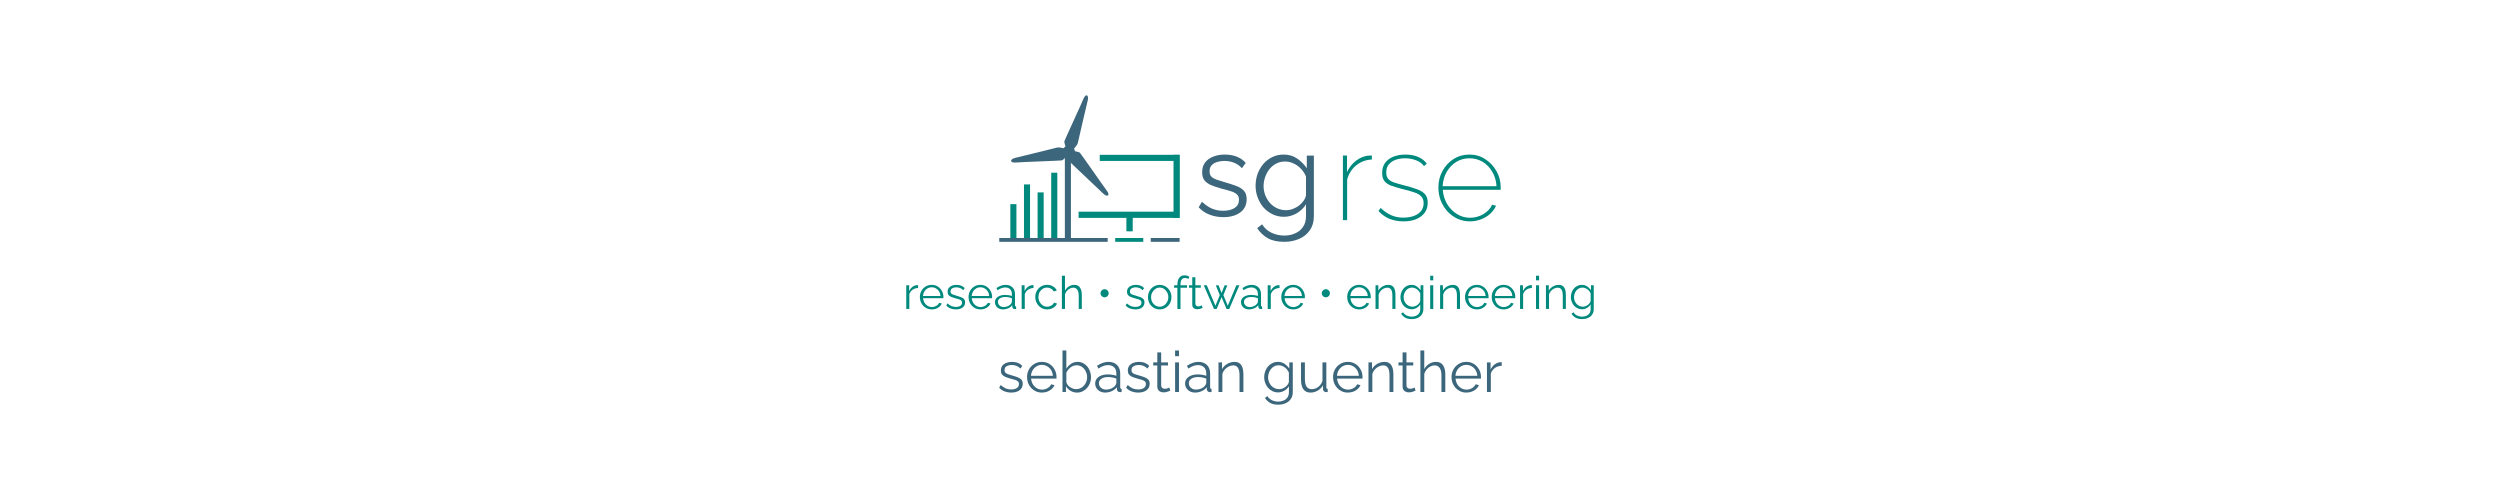
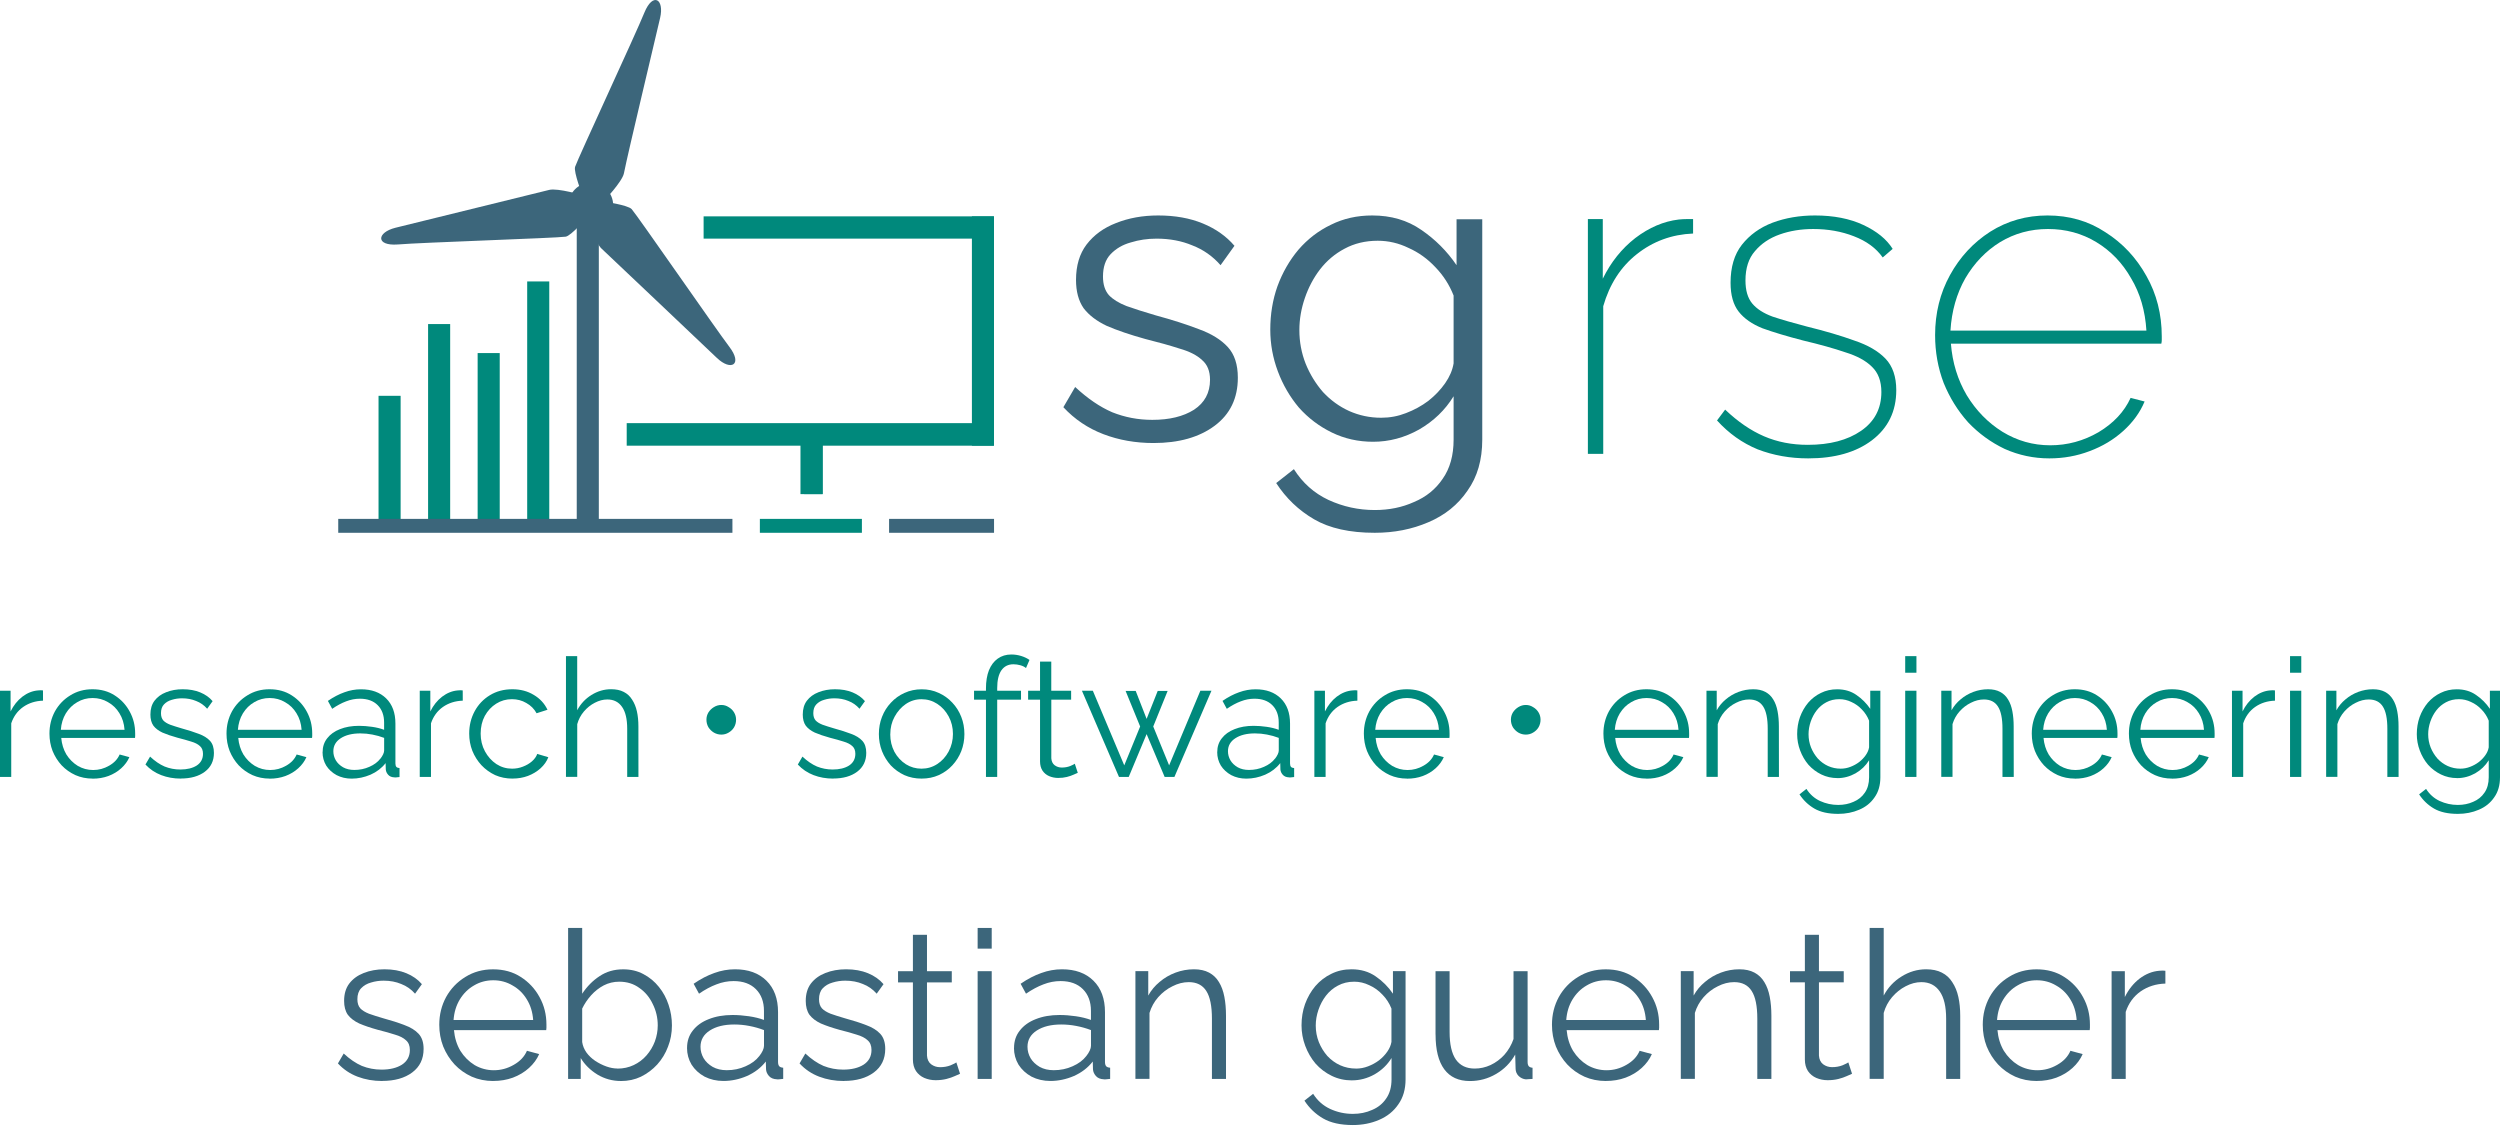
- <svg xmlns="http://www.w3.org/2000/svg" width="250mm" height="50mm" viewBox="0 0 250 50" version="1.1" id="svg9334">
+ <svg xmlns="http://www.w3.org/2000/svg" width="68.75mm" height="30.939mm" viewBox="0 0 68.75 30.939" version="1.1" id="svg9334">
  <defs id="defs9331" />
-   <g id="layer1">
+   <g id="layer1" transform="translate(-90.62498,-9.530617)">
    <g id="g29389" transform="translate(65,-1.958854)">
      <g aria-label="research • software • engineering sebastian guenther " id="text328-0" style="font-size:5.687px;line-height:140%;font-family:Raleway;-inkscape-font-specification:Raleway;text-align:center;letter-spacing:0px;word-spacing:0px;text-anchor:middle;fill:#00897c;stroke:#000000;stroke-width:0.265px">
        <path d="m 26.808,30.758 q -0.309,0.009 -0.546,0.173 -0.232,0.164 -0.328,0.45 v 1.474 H 25.625 V 30.485 h 0.291 v 0.569 q 0.123,-0.25 0.323,-0.405 0.205,-0.155 0.432,-0.173 0.045,-0.005 0.077,-0.005 0.036,0 0.059,0.005 z" style="font-size:4.55px;stroke:none" id="path546" />
        <path d="m 28.172,32.901 q -0.255,0 -0.473,-0.096 -0.218,-0.1 -0.378,-0.268 -0.159,-0.173 -0.25,-0.396 -0.086,-0.223 -0.086,-0.478 0,-0.332 0.15,-0.61 0.155,-0.278 0.423,-0.441 0.268,-0.168 0.61,-0.168 0.35,0 0.61,0.168 0.264,0.168 0.414,0.446 0.15,0.273 0.15,0.601 0,0.036 0,0.073 0,0.032 -0.004,0.05 h -2.029 q 0.023,0.255 0.141,0.455 0.123,0.196 0.314,0.314 0.196,0.114 0.423,0.114 0.232,0 0.437,-0.118 0.209,-0.118 0.291,-0.309 l 0.268,0.073 q -0.073,0.168 -0.223,0.305 -0.15,0.137 -0.355,0.214 -0.2,0.073 -0.432,0.073 z m -0.874,-1.342 h 1.752 q -0.018,-0.259 -0.141,-0.455 -0.118,-0.196 -0.314,-0.305 -0.191,-0.114 -0.423,-0.114 -0.232,0 -0.423,0.114 -0.191,0.109 -0.314,0.309 -0.118,0.196 -0.137,0.45 z" style="font-size:4.55px;stroke:none" id="path548" />
        <path d="m 30.598,32.901 q -0.291,0 -0.541,-0.096 -0.25,-0.096 -0.432,-0.291 l 0.127,-0.218 q 0.2,0.187 0.4,0.273 0.205,0.082 0.432,0.082 0.278,0 0.45,-0.109 0.173,-0.114 0.173,-0.323 0,-0.141 -0.086,-0.214 -0.082,-0.077 -0.241,-0.123 -0.155,-0.05 -0.373,-0.105 -0.246,-0.068 -0.414,-0.141 -0.164,-0.077 -0.25,-0.191 -0.082,-0.118 -0.082,-0.305 0,-0.232 0.114,-0.382 0.118,-0.155 0.319,-0.232 0.205,-0.082 0.455,-0.082 0.273,0 0.482,0.086 0.209,0.086 0.341,0.241 l -0.15,0.209 q -0.127,-0.146 -0.305,-0.214 -0.173,-0.073 -0.387,-0.073 -0.146,0 -0.278,0.041 -0.132,0.036 -0.218,0.127 -0.082,0.086 -0.082,0.241 0,0.127 0.064,0.2 0.064,0.068 0.191,0.118 0.127,0.045 0.314,0.1 0.268,0.073 0.469,0.15 0.2,0.073 0.309,0.191 0.109,0.118 0.109,0.332 0,0.332 -0.25,0.519 -0.25,0.187 -0.66,0.187 z" style="font-size:4.55px;stroke:none" id="path550" />
        <path d="m 33.041,32.901 q -0.255,0 -0.473,-0.096 -0.218,-0.1 -0.378,-0.268 -0.159,-0.173 -0.25,-0.396 -0.086,-0.223 -0.086,-0.478 0,-0.332 0.15,-0.61 0.155,-0.278 0.423,-0.441 0.268,-0.168 0.61,-0.168 0.35,0 0.61,0.168 0.264,0.168 0.414,0.446 0.15,0.273 0.15,0.601 0,0.036 0,0.073 0,0.032 -0.005,0.05 h -2.029 q 0.023,0.255 0.141,0.455 0.123,0.196 0.314,0.314 0.196,0.114 0.423,0.114 0.232,0 0.437,-0.118 0.209,-0.118 0.291,-0.309 l 0.268,0.073 q -0.073,0.168 -0.223,0.305 -0.15,0.137 -0.355,0.214 -0.2,0.073 -0.432,0.073 z m -0.874,-1.342 h 1.752 q -0.018,-0.259 -0.141,-0.455 -0.118,-0.196 -0.314,-0.305 -0.191,-0.114 -0.423,-0.114 -0.232,0 -0.423,0.114 -0.191,0.109 -0.314,0.309 -0.118,0.196 -0.137,0.45 z" style="font-size:4.55px;stroke:none" id="path552" />
        <path d="m 34.497,32.173 q 0,-0.223 0.127,-0.382 0.127,-0.164 0.35,-0.25 0.228,-0.091 0.523,-0.091 0.173,0 0.359,0.027 0.187,0.027 0.332,0.082 v -0.2 q 0,-0.3 -0.177,-0.478 -0.177,-0.177 -0.491,-0.177 -0.191,0 -0.378,0.073 -0.182,0.068 -0.382,0.205 l -0.118,-0.218 q 0.232,-0.159 0.455,-0.237 0.223,-0.082 0.455,-0.082 0.437,0 0.692,0.25 0.255,0.25 0.255,0.692 v 1.097 q 0,0.064 0.027,0.096 0.027,0.027 0.086,0.032 v 0.246 q -0.05,0.005 -0.086,0.009 -0.036,0.005 -0.055,0 -0.114,-0.004 -0.173,-0.073 -0.059,-0.068 -0.064,-0.146 l -0.005,-0.173 q -0.159,0.205 -0.414,0.318 -0.255,0.109 -0.519,0.109 -0.228,0 -0.414,-0.096 -0.182,-0.1 -0.287,-0.264 -0.1,-0.168 -0.1,-0.369 z m 1.588,0.182 q 0.05,-0.064 0.077,-0.123 0.027,-0.059 0.027,-0.105 v -0.346 q -0.155,-0.059 -0.323,-0.091 -0.164,-0.032 -0.332,-0.032 -0.332,0 -0.537,0.132 -0.205,0.132 -0.205,0.359 0,0.132 0.068,0.25 0.068,0.114 0.2,0.191 0.132,0.073 0.309,0.073 0.223,0 0.414,-0.086 0.196,-0.086 0.3,-0.223 z" style="font-size:4.55px;stroke:none" id="path554" />
        <path d="m 38.351,30.758 q -0.309,0.009 -0.546,0.173 -0.232,0.164 -0.328,0.45 v 1.474 H 37.168 V 30.485 h 0.291 v 0.569 q 0.123,-0.25 0.323,-0.405 0.205,-0.155 0.432,-0.173 0.045,-0.005 0.077,-0.005 0.036,0 0.059,0.005 z" style="font-size:4.55px;stroke:none" id="path556" />
        <path d="m 39.72,32.901 q -0.259,0 -0.478,-0.096 -0.214,-0.1 -0.378,-0.273 -0.159,-0.173 -0.25,-0.396 -0.086,-0.223 -0.086,-0.473 0,-0.337 0.15,-0.614 0.15,-0.278 0.419,-0.441 0.268,-0.164 0.619,-0.164 0.332,0 0.587,0.155 0.255,0.15 0.378,0.409 l -0.3,0.096 q -0.1,-0.182 -0.282,-0.282 -0.177,-0.105 -0.396,-0.105 -0.237,0 -0.432,0.123 -0.196,0.123 -0.314,0.337 -0.114,0.214 -0.114,0.487 0,0.268 0.118,0.487 0.118,0.218 0.314,0.35 0.196,0.127 0.432,0.127 0.155,0 0.296,-0.055 0.146,-0.055 0.25,-0.146 0.109,-0.096 0.146,-0.205 l 0.305,0.091 q -0.064,0.168 -0.214,0.305 -0.146,0.132 -0.346,0.209 -0.196,0.073 -0.423,0.073 z" style="font-size:4.55px;stroke:none" id="path558" />
        <path d="m 43.182,32.855 h -0.309 v -1.324 q 0,-0.4 -0.141,-0.601 -0.141,-0.205 -0.405,-0.205 -0.173,0 -0.346,0.091 -0.168,0.086 -0.3,0.241 -0.127,0.15 -0.182,0.346 v 1.451 H 41.189 v -3.321 h 0.309 v 1.488 q 0.141,-0.264 0.391,-0.419 0.255,-0.159 0.541,-0.159 0.205,0 0.346,0.073 0.146,0.073 0.232,0.214 0.091,0.137 0.132,0.323 0.041,0.182 0.041,0.414 z" style="font-size:4.55px;stroke:none" id="path560" />
        <path d="m 45.867,31.281 q 0,0.114 -0.055,0.209 -0.055,0.091 -0.15,0.146 -0.091,0.055 -0.2,0.055 -0.109,0 -0.205,-0.055 -0.091,-0.055 -0.15,-0.146 -0.055,-0.096 -0.055,-0.209 0,-0.109 0.055,-0.2 0.059,-0.091 0.15,-0.146 0.096,-0.059 0.205,-0.059 0.109,0 0.2,0.059 0.096,0.055 0.15,0.146 0.055,0.091 0.055,0.2 z" style="font-size:4.55px;stroke:none" id="path562" />
        <path d="m 48.538,32.901 q -0.291,0 -0.541,-0.096 -0.25,-0.096 -0.432,-0.291 l 0.127,-0.218 q 0.2,0.187 0.4,0.273 0.205,0.082 0.432,0.082 0.278,0 0.45,-0.109 0.173,-0.114 0.173,-0.323 0,-0.141 -0.086,-0.214 -0.082,-0.077 -0.241,-0.123 -0.155,-0.05 -0.373,-0.105 -0.246,-0.068 -0.414,-0.141 -0.164,-0.077 -0.25,-0.191 -0.082,-0.118 -0.082,-0.305 0,-0.232 0.114,-0.382 0.118,-0.155 0.318,-0.232 0.205,-0.082 0.455,-0.082 0.273,0 0.482,0.086 0.209,0.086 0.341,0.241 l -0.15,0.209 q -0.127,-0.146 -0.305,-0.214 -0.173,-0.073 -0.387,-0.073 -0.146,0 -0.278,0.041 -0.132,0.036 -0.218,0.127 -0.082,0.086 -0.082,0.241 0,0.127 0.064,0.2 0.064,0.068 0.191,0.118 0.127,0.045 0.314,0.1 0.268,0.073 0.469,0.15 0.2,0.073 0.309,0.191 0.109,0.118 0.109,0.332 0,0.332 -0.25,0.519 -0.25,0.187 -0.66,0.187 z" style="font-size:4.55px;stroke:none" id="path564" />
        <path d="m 50.967,32.901 q -0.255,0 -0.473,-0.096 -0.214,-0.1 -0.373,-0.268 -0.155,-0.173 -0.241,-0.391 -0.086,-0.223 -0.086,-0.469 0,-0.255 0.086,-0.473 0.086,-0.223 0.246,-0.391 0.159,-0.173 0.373,-0.268 0.218,-0.1 0.473,-0.1 0.255,0 0.469,0.1 0.214,0.096 0.373,0.268 0.159,0.168 0.246,0.391 0.086,0.218 0.086,0.473 0,0.246 -0.086,0.469 -0.086,0.218 -0.246,0.391 -0.155,0.168 -0.373,0.268 -0.214,0.096 -0.473,0.096 z m -0.86,-1.219 q 0,0.264 0.114,0.482 0.118,0.214 0.314,0.341 0.196,0.123 0.432,0.123 0.237,0 0.432,-0.127 0.196,-0.127 0.314,-0.346 0.118,-0.223 0.118,-0.482 0,-0.264 -0.118,-0.482 -0.118,-0.218 -0.314,-0.346 -0.196,-0.127 -0.432,-0.127 -0.237,0 -0.432,0.132 -0.191,0.132 -0.309,0.35 -0.118,0.214 -0.118,0.482 z" style="font-size:4.55px;stroke:none" id="path566" />
        <path d="M 52.739,32.855 V 30.731 h -0.328 v -0.246 h 0.328 v -0.064 q 0,-0.291 0.082,-0.5 0.086,-0.209 0.241,-0.319 0.159,-0.114 0.373,-0.114 0.141,0 0.273,0.041 0.132,0.041 0.228,0.109 l -0.096,0.223 q -0.059,-0.05 -0.155,-0.077 -0.096,-0.027 -0.191,-0.027 -0.214,0 -0.332,0.168 -0.114,0.168 -0.114,0.487 v 0.073 h 0.655 v 0.246 h -0.655 v 2.125 z" style="font-size:4.55px;stroke:none" id="path568" />
        <path d="m 55.264,32.742 q -0.036,0.014 -0.114,0.05 -0.077,0.036 -0.187,0.064 -0.109,0.027 -0.237,0.027 -0.132,0 -0.25,-0.05 -0.114,-0.05 -0.182,-0.15 -0.068,-0.105 -0.068,-0.255 V 30.731 h -0.328 v -0.246 h 0.328 v -0.801 h 0.309 v 0.801 h 0.546 v 0.246 H 54.536 v 1.611 q 0.009,0.127 0.091,0.191 0.086,0.064 0.196,0.064 0.127,0 0.232,-0.041 0.105,-0.045 0.127,-0.064 z" style="font-size:4.55px;stroke:none" id="path570" />
        <path d="m 58.635,30.485 h 0.305 l -1.019,2.371 H 57.653 L 57.157,31.677 56.665,32.855 H 56.397 L 55.378,30.485 h 0.3 l 0.864,2.052 0.437,-1.069 -0.4,-0.978 h 0.278 l 0.3,0.769 0.305,-0.769 h 0.273 l -0.396,0.978 0.437,1.069 z" style="font-size:4.55px;stroke:none" id="path572" />
        <path d="m 59.099,32.173 q 0,-0.223 0.127,-0.382 0.127,-0.164 0.35,-0.25 0.227,-0.091 0.523,-0.091 0.173,0 0.359,0.027 0.187,0.027 0.332,0.082 v -0.2 q 0,-0.3 -0.177,-0.478 -0.177,-0.177 -0.491,-0.177 -0.191,0 -0.378,0.073 -0.182,0.068 -0.382,0.205 l -0.118,-0.218 q 0.232,-0.159 0.455,-0.237 0.223,-0.082 0.455,-0.082 0.437,0 0.692,0.25 0.255,0.25 0.255,0.692 v 1.097 q 0,0.064 0.027,0.096 0.027,0.027 0.086,0.032 v 0.246 q -0.05,0.005 -0.086,0.009 -0.036,0.005 -0.055,0 -0.114,-0.004 -0.173,-0.073 -0.059,-0.068 -0.064,-0.146 l -0.004,-0.173 q -0.159,0.205 -0.414,0.318 -0.255,0.109 -0.519,0.109 -0.228,0 -0.414,-0.096 -0.182,-0.1 -0.287,-0.264 -0.1,-0.168 -0.1,-0.369 z m 1.588,0.182 q 0.05,-0.064 0.077,-0.123 0.027,-0.059 0.027,-0.105 v -0.346 q -0.155,-0.059 -0.323,-0.091 -0.164,-0.032 -0.332,-0.032 -0.332,0 -0.537,0.132 -0.205,0.132 -0.205,0.359 0,0.132 0.068,0.25 0.068,0.114 0.2,0.191 0.132,0.073 0.309,0.073 0.223,0 0.414,-0.086 0.196,-0.086 0.3,-0.223 z" style="font-size:4.55px;stroke:none" id="path574" />
        <path d="m 62.953,30.758 q -0.309,0.009 -0.546,0.173 -0.232,0.164 -0.328,0.45 v 1.474 H 61.77 V 30.485 h 0.291 v 0.569 q 0.123,-0.25 0.323,-0.405 0.205,-0.155 0.432,-0.173 0.045,-0.005 0.077,-0.005 0.036,0 0.059,0.005 z" style="font-size:4.55px;stroke:none" id="path576" />
        <path d="m 64.318,32.901 q -0.255,0 -0.473,-0.096 -0.218,-0.1 -0.378,-0.268 -0.159,-0.173 -0.25,-0.396 -0.086,-0.223 -0.086,-0.478 0,-0.332 0.15,-0.61 0.155,-0.278 0.423,-0.441 0.268,-0.168 0.61,-0.168 0.35,0 0.61,0.168 0.264,0.168 0.414,0.446 0.15,0.273 0.15,0.601 0,0.036 0,0.073 0,0.032 -0.004,0.05 h -2.029 q 0.023,0.255 0.141,0.455 0.123,0.196 0.314,0.314 0.196,0.114 0.423,0.114 0.232,0 0.437,-0.118 0.209,-0.118 0.291,-0.309 l 0.268,0.073 q -0.073,0.168 -0.223,0.305 -0.15,0.137 -0.355,0.214 -0.2,0.073 -0.432,0.073 z m -0.874,-1.342 h 1.752 q -0.018,-0.259 -0.141,-0.455 -0.118,-0.196 -0.314,-0.305 -0.191,-0.114 -0.423,-0.114 -0.232,0 -0.423,0.114 -0.191,0.109 -0.314,0.309 -0.118,0.196 -0.137,0.45 z" style="font-size:4.55px;stroke:none" id="path578" />
        <path d="m 67.99,31.281 q 0,0.114 -0.055,0.209 -0.055,0.091 -0.15,0.146 -0.091,0.055 -0.2,0.055 -0.109,0 -0.205,-0.055 -0.091,-0.055 -0.15,-0.146 -0.055,-0.096 -0.055,-0.209 0,-0.109 0.055,-0.2 0.059,-0.091 0.15,-0.146 0.096,-0.059 0.205,-0.059 0.109,0 0.2,0.059 0.096,0.055 0.15,0.146 0.055,0.091 0.055,0.2 z" style="font-size:4.55px;stroke:none" id="path580" />
        <path d="m 70.906,32.901 q -0.255,0 -0.473,-0.096 -0.218,-0.1 -0.378,-0.268 -0.159,-0.173 -0.25,-0.396 -0.086,-0.223 -0.086,-0.478 0,-0.332 0.15,-0.61 0.155,-0.278 0.423,-0.441 0.268,-0.168 0.61,-0.168 0.35,0 0.61,0.168 0.264,0.168 0.414,0.446 0.15,0.273 0.15,0.601 0,0.036 0,0.073 0,0.032 -0.004,0.05 h -2.029 q 0.023,0.255 0.141,0.455 0.123,0.196 0.314,0.314 0.196,0.114 0.423,0.114 0.232,0 0.437,-0.118 0.209,-0.118 0.291,-0.309 l 0.268,0.073 q -0.073,0.168 -0.223,0.305 -0.15,0.137 -0.355,0.214 -0.2,0.073 -0.432,0.073 z m -0.874,-1.342 h 1.752 q -0.018,-0.259 -0.141,-0.455 -0.118,-0.196 -0.314,-0.305 -0.191,-0.114 -0.423,-0.114 -0.232,0 -0.423,0.114 -0.191,0.109 -0.314,0.309 -0.118,0.196 -0.137,0.45 z" style="font-size:4.55px;stroke:none" id="path582" />
        <path d="M 74.546,32.855 H 74.237 v -1.324 q 0,-0.419 -0.123,-0.61 -0.123,-0.196 -0.387,-0.196 -0.182,0 -0.359,0.091 -0.177,0.086 -0.314,0.241 -0.132,0.15 -0.191,0.346 v 1.451 H 72.553 V 30.485 h 0.282 v 0.537 q 0.096,-0.173 0.25,-0.3 0.155,-0.132 0.35,-0.205 0.196,-0.073 0.405,-0.073 0.196,0 0.332,0.073 0.137,0.073 0.218,0.209 0.082,0.132 0.118,0.323 0.036,0.187 0.036,0.419 z" style="font-size:4.55px;stroke:none" id="path584" />
        <path d="m 76.157,32.887 q -0.241,0 -0.446,-0.1 -0.205,-0.1 -0.355,-0.268 -0.146,-0.173 -0.227,-0.391 -0.082,-0.218 -0.082,-0.45 0,-0.25 0.077,-0.469 0.082,-0.223 0.227,-0.396 0.15,-0.173 0.35,-0.268 0.2,-0.1 0.446,-0.1 0.305,0 0.528,0.155 0.227,0.155 0.382,0.382 V 30.485 h 0.278 v 2.38 q 0,0.328 -0.159,0.551 -0.155,0.228 -0.423,0.341 -0.264,0.114 -0.578,0.114 -0.405,0 -0.655,-0.146 -0.25,-0.146 -0.409,-0.391 l 0.191,-0.15 q 0.141,0.223 0.373,0.332 0.237,0.109 0.5,0.109 0.232,0 0.423,-0.086 0.196,-0.082 0.309,-0.25 0.118,-0.168 0.118,-0.423 v -0.469 q -0.137,0.223 -0.373,0.359 -0.237,0.132 -0.496,0.132 z m 0.086,-0.259 q 0.141,0 0.268,-0.05 0.132,-0.05 0.241,-0.132 0.109,-0.086 0.182,-0.191 0.073,-0.105 0.091,-0.214 v -0.733 q -0.068,-0.173 -0.196,-0.305 -0.127,-0.136 -0.291,-0.209 -0.159,-0.077 -0.332,-0.077 -0.2,0 -0.359,0.086 -0.155,0.082 -0.264,0.223 -0.105,0.137 -0.164,0.309 -0.059,0.173 -0.059,0.346 0,0.191 0.068,0.364 0.068,0.168 0.187,0.305 0.123,0.132 0.282,0.205 0.164,0.073 0.346,0.073 z" style="font-size:4.55px;stroke:none" id="path586" />
        <path d="M 78.018,32.855 V 30.485 h 0.309 v 2.371 z m 0,-2.866 v -0.455 h 0.309 v 0.455 z" style="font-size:4.55px;stroke:none" id="path588" />
        <path d="M 81.003,32.855 H 80.693 v -1.324 q 0,-0.419 -0.123,-0.61 -0.123,-0.196 -0.387,-0.196 -0.182,0 -0.359,0.091 -0.177,0.086 -0.314,0.241 -0.132,0.15 -0.191,0.346 v 1.451 H 79.01 V 30.485 h 0.282 v 0.537 q 0.096,-0.173 0.25,-0.3 0.155,-0.132 0.35,-0.205 0.196,-0.073 0.405,-0.073 0.196,0 0.332,0.073 0.137,0.073 0.218,0.209 0.082,0.132 0.118,0.323 0.036,0.187 0.036,0.419 z" style="font-size:4.55px;stroke:none" id="path590" />
        <path d="m 82.686,32.901 q -0.255,0 -0.473,-0.096 -0.218,-0.1 -0.378,-0.268 -0.159,-0.173 -0.25,-0.396 -0.086,-0.223 -0.086,-0.478 0,-0.332 0.15,-0.61 0.155,-0.278 0.423,-0.441 0.268,-0.168 0.61,-0.168 0.35,0 0.61,0.168 0.264,0.168 0.414,0.446 0.15,0.273 0.15,0.601 0,0.036 0,0.073 0,0.032 -0.005,0.05 h -2.029 q 0.023,0.255 0.141,0.455 0.123,0.196 0.314,0.314 0.196,0.114 0.423,0.114 0.232,0 0.437,-0.118 0.209,-0.118 0.291,-0.309 l 0.268,0.073 q -0.073,0.168 -0.223,0.305 -0.15,0.137 -0.355,0.214 -0.2,0.073 -0.432,0.073 z m -0.874,-1.342 h 1.752 q -0.018,-0.259 -0.141,-0.455 -0.118,-0.196 -0.314,-0.305 -0.191,-0.114 -0.423,-0.114 -0.232,0 -0.423,0.114 -0.191,0.109 -0.314,0.309 -0.118,0.196 -0.137,0.45 z" style="font-size:4.55px;stroke:none" id="path592" />
        <path d="m 85.357,32.901 q -0.255,0 -0.473,-0.096 -0.218,-0.1 -0.378,-0.268 -0.159,-0.173 -0.25,-0.396 -0.086,-0.223 -0.086,-0.478 0,-0.332 0.15,-0.61 0.155,-0.278 0.423,-0.441 0.268,-0.168 0.61,-0.168 0.35,0 0.61,0.168 0.264,0.168 0.414,0.446 0.15,0.273 0.15,0.601 0,0.036 0,0.073 0,0.032 -0.004,0.05 H 84.492 q 0.023,0.255 0.141,0.455 0.123,0.196 0.314,0.314 0.196,0.114 0.423,0.114 0.232,0 0.437,-0.118 0.209,-0.118 0.291,-0.309 l 0.268,0.073 q -0.073,0.168 -0.223,0.305 -0.15,0.137 -0.355,0.214 -0.2,0.073 -0.432,0.073 z M 84.483,31.559 h 1.752 q -0.018,-0.259 -0.141,-0.455 -0.118,-0.196 -0.314,-0.305 -0.191,-0.114 -0.423,-0.114 -0.232,0 -0.423,0.114 -0.191,0.109 -0.314,0.309 -0.118,0.196 -0.136,0.45 z" style="font-size:4.55px;stroke:none" id="path594" />
        <path d="m 88.187,30.758 q -0.309,0.009 -0.546,0.173 -0.232,0.164 -0.328,0.45 v 1.474 H 87.004 V 30.485 h 0.291 v 0.569 q 0.123,-0.25 0.323,-0.405 0.205,-0.155 0.432,-0.173 0.045,-0.005 0.077,-0.005 0.036,0 0.059,0.005 z" style="font-size:4.55px;stroke:none" id="path596" />
        <path d="M 88.601,32.855 V 30.485 h 0.309 v 2.371 z m 0,-2.866 v -0.455 h 0.309 v 0.455 z" style="font-size:4.55px;stroke:none" id="path598" />
        <path d="m 91.586,32.855 h -0.309 v -1.324 q 0,-0.419 -0.123,-0.61 -0.123,-0.196 -0.387,-0.196 -0.182,0 -0.359,0.091 -0.177,0.086 -0.314,0.241 -0.132,0.15 -0.191,0.346 v 1.451 h -0.309 V 30.485 h 0.282 v 0.537 q 0.096,-0.173 0.25,-0.3 0.155,-0.132 0.35,-0.205 0.196,-0.073 0.405,-0.073 0.196,0 0.332,0.073 0.137,0.073 0.218,0.209 0.082,0.132 0.118,0.323 0.036,0.187 0.036,0.419 z" style="font-size:4.55px;stroke:none" id="path600" />
        <path d="m 93.197,32.887 q -0.241,0 -0.446,-0.1 -0.205,-0.1 -0.355,-0.268 -0.146,-0.173 -0.227,-0.391 -0.082,-0.218 -0.082,-0.45 0,-0.25 0.077,-0.469 0.082,-0.223 0.227,-0.396 0.15,-0.173 0.35,-0.268 0.2,-0.1 0.446,-0.1 0.305,0 0.528,0.155 0.228,0.155 0.382,0.382 V 30.485 h 0.278 v 2.38 q 0,0.328 -0.159,0.551 -0.155,0.228 -0.423,0.341 -0.264,0.114 -0.578,0.114 -0.405,0 -0.655,-0.146 -0.25,-0.146 -0.409,-0.391 l 0.191,-0.15 q 0.141,0.223 0.373,0.332 0.237,0.109 0.5,0.109 0.232,0 0.423,-0.086 0.196,-0.082 0.309,-0.25 0.118,-0.168 0.118,-0.423 v -0.469 q -0.137,0.223 -0.373,0.359 -0.237,0.132 -0.496,0.132 z m 0.086,-0.259 q 0.141,0 0.268,-0.05 0.132,-0.05 0.241,-0.132 0.109,-0.086 0.182,-0.191 0.073,-0.105 0.091,-0.214 v -0.733 q -0.068,-0.173 -0.196,-0.305 -0.127,-0.136 -0.291,-0.209 -0.159,-0.077 -0.332,-0.077 -0.2,0 -0.359,0.086 -0.155,0.082 -0.264,0.223 -0.105,0.137 -0.164,0.309 -0.059,0.173 -0.059,0.346 0,0.191 0.068,0.364 0.068,0.168 0.187,0.305 0.123,0.132 0.282,0.205 0.164,0.073 0.346,0.073 z" style="font-size:4.55px;stroke:none" id="path602" />
        <path d="m 36.135,41.217 q -0.364,0 -0.677,-0.119 -0.313,-0.119 -0.54,-0.364 l 0.159,-0.273 q 0.25,0.233 0.5,0.341 0.256,0.102 0.54,0.102 0.347,0 0.563,-0.137 0.216,-0.142 0.216,-0.404 0,-0.176 -0.108,-0.267 -0.102,-0.097 -0.301,-0.154 -0.193,-0.063 -0.466,-0.131 -0.307,-0.085 -0.518,-0.176 -0.205,-0.097 -0.313,-0.239 -0.102,-0.148 -0.102,-0.381 0,-0.29 0.142,-0.478 0.148,-0.193 0.398,-0.29 0.256,-0.102 0.569,-0.102 0.341,0 0.603,0.108 0.262,0.108 0.427,0.301 l -0.188,0.262 q -0.159,-0.182 -0.381,-0.267 -0.216,-0.091 -0.483,-0.091 -0.182,0 -0.347,0.051 -0.165,0.045 -0.273,0.159 -0.102,0.108 -0.102,0.301 0,0.159 0.08,0.25 0.08,0.085 0.239,0.148 0.159,0.057 0.392,0.125 0.336,0.091 0.586,0.188 0.25,0.091 0.387,0.239 0.137,0.148 0.137,0.415 0,0.415 -0.313,0.648 -0.313,0.233 -0.825,0.233 z" style="fill:#3c667b;stroke:none" id="path604" />
-         <path d="m 39.189,41.217 q -0.318,0 -0.591,-0.119 -0.273,-0.125 -0.472,-0.336 -0.199,-0.216 -0.313,-0.495 -0.108,-0.279 -0.108,-0.597 0,-0.415 0.188,-0.762 0.193,-0.347 0.529,-0.552 0.336,-0.21 0.762,-0.21 0.438,0 0.762,0.21 0.33,0.21 0.518,0.557 0.188,0.341 0.188,0.751 0,0.045 0,0.091 0,0.04 -0.006,0.063 h -2.537 q 0.028,0.319 0.176,0.569 0.154,0.245 0.392,0.392 0.245,0.142 0.529,0.142 0.29,0 0.546,-0.148 0.262,-0.148 0.364,-0.387 l 0.336,0.091 q -0.091,0.21 -0.279,0.381 -0.188,0.171 -0.444,0.267 -0.25,0.091 -0.54,0.091 z m -1.092,-1.678 h 2.19 q -0.023,-0.324 -0.176,-0.569 -0.148,-0.245 -0.392,-0.381 -0.239,-0.142 -0.529,-0.142 -0.29,0 -0.529,0.142 -0.239,0.136 -0.392,0.387 -0.148,0.245 -0.171,0.563 z" style="fill:#3c667b;stroke:none" id="path606" />
+         <path d="m 39.189,41.217 q -0.318,0 -0.591,-0.119 -0.273,-0.125 -0.472,-0.336 -0.199,-0.216 -0.313,-0.495 -0.108,-0.279 -0.108,-0.597 0,-0.415 0.188,-0.762 0.193,-0.347 0.529,-0.552 0.336,-0.21 0.762,-0.21 0.438,0 0.762,0.21 0.33,0.21 0.518,0.557 0.188,0.341 0.188,0.751 0,0.045 0,0.091 0,0.04 -0.006,0.063 H 38.109 q 0.028,0.319 0.176,0.569 0.154,0.245 0.392,0.392 0.245,0.142 0.529,0.142 0.29,0 0.546,-0.148 0.262,-0.148 0.364,-0.387 l 0.336,0.091 q -0.091,0.21 -0.279,0.381 -0.188,0.171 -0.444,0.267 -0.25,0.091 -0.54,0.091 z m -1.092,-1.678 h 2.19 q -0.023,-0.324 -0.176,-0.569 -0.148,-0.245 -0.392,-0.381 -0.239,-0.142 -0.529,-0.142 -0.29,0 -0.529,0.142 -0.239,0.136 -0.392,0.387 -0.148,0.245 -0.171,0.563 z" style="fill:#3c667b;stroke:none" id="path606" />
        <path d="m 42.699,41.217 q -0.347,0 -0.643,-0.176 -0.296,-0.182 -0.461,-0.455 v 0.574 h -0.347 v -4.152 h 0.387 v 1.809 q 0.199,-0.301 0.478,-0.483 0.279,-0.188 0.648,-0.188 0.313,0 0.557,0.131 0.25,0.131 0.427,0.353 0.176,0.216 0.267,0.495 0.091,0.273 0.091,0.563 0,0.313 -0.108,0.586 -0.102,0.273 -0.296,0.489 -0.193,0.21 -0.449,0.336 -0.25,0.119 -0.552,0.119 z m -0.091,-0.341 q 0.239,0 0.444,-0.097 0.205,-0.097 0.353,-0.267 0.148,-0.171 0.228,-0.381 0.08,-0.216 0.08,-0.444 0,-0.313 -0.137,-0.586 -0.131,-0.279 -0.37,-0.444 -0.233,-0.171 -0.552,-0.171 -0.228,0 -0.427,0.102 -0.193,0.102 -0.347,0.273 -0.148,0.165 -0.245,0.364 v 0.921 q 0.023,0.154 0.119,0.29 0.097,0.131 0.239,0.227 0.148,0.097 0.307,0.154 0.159,0.057 0.307,0.057 z" style="fill:#3c667b;stroke:none" id="path608" />
        <path d="m 44.519,40.307 q 0,-0.279 0.159,-0.478 0.159,-0.205 0.438,-0.313 0.284,-0.114 0.654,-0.114 0.216,0 0.449,0.034 0.233,0.034 0.415,0.102 v -0.25 q 0,-0.375 -0.222,-0.597 -0.222,-0.222 -0.614,-0.222 -0.239,0 -0.472,0.091 -0.228,0.085 -0.478,0.256 l -0.148,-0.273 q 0.29,-0.199 0.569,-0.296 0.279,-0.102 0.569,-0.102 0.546,0 0.864,0.313 0.319,0.313 0.319,0.864 v 1.371 q 0,0.08 0.034,0.119 0.034,0.034 0.108,0.04 v 0.307 q -0.063,0.006 -0.108,0.011 -0.045,0.006 -0.068,0 -0.142,-0.006 -0.216,-0.091 -0.074,-0.085 -0.08,-0.182 l -0.006,-0.216 q -0.199,0.256 -0.518,0.398 -0.318,0.137 -0.648,0.137 -0.284,0 -0.518,-0.119 -0.228,-0.125 -0.358,-0.33 -0.125,-0.21 -0.125,-0.461 z m 1.985,0.227 q 0.063,-0.08 0.097,-0.154 0.034,-0.074 0.034,-0.131 v -0.432 q -0.193,-0.074 -0.404,-0.114 -0.205,-0.04 -0.415,-0.04 -0.415,0 -0.671,0.165 -0.256,0.165 -0.256,0.449 0,0.165 0.085,0.313 0.085,0.142 0.25,0.239 0.165,0.091 0.387,0.091 0.279,0 0.518,-0.108 0.245,-0.108 0.375,-0.279 z" style="fill:#3c667b;stroke:none" id="path610" />
        <path d="m 48.83,41.217 q -0.364,0 -0.677,-0.119 -0.313,-0.119 -0.54,-0.364 l 0.159,-0.273 q 0.25,0.233 0.5,0.341 0.256,0.102 0.54,0.102 0.347,0 0.563,-0.137 0.216,-0.142 0.216,-0.404 0,-0.176 -0.108,-0.267 -0.102,-0.097 -0.301,-0.154 -0.193,-0.063 -0.466,-0.131 -0.307,-0.085 -0.518,-0.176 -0.205,-0.097 -0.313,-0.239 -0.102,-0.148 -0.102,-0.381 0,-0.29 0.142,-0.478 0.148,-0.193 0.398,-0.29 0.256,-0.102 0.569,-0.102 0.341,0 0.603,0.108 0.262,0.108 0.427,0.301 l -0.188,0.262 q -0.159,-0.182 -0.381,-0.267 -0.216,-0.091 -0.483,-0.091 -0.182,0 -0.347,0.051 -0.165,0.045 -0.273,0.159 -0.102,0.108 -0.102,0.301 0,0.159 0.08,0.25 0.08,0.085 0.239,0.148 0.159,0.057 0.392,0.125 0.336,0.091 0.586,0.188 0.25,0.091 0.387,0.239 0.137,0.148 0.137,0.415 0,0.415 -0.313,0.648 -0.313,0.233 -0.825,0.233 z" style="fill:#3c667b;stroke:none" id="path612" />
        <path d="m 52.026,41.018 q -0.045,0.017 -0.142,0.063 -0.097,0.045 -0.233,0.08 -0.137,0.034 -0.296,0.034 -0.165,0 -0.313,-0.063 -0.142,-0.063 -0.227,-0.188 -0.085,-0.131 -0.085,-0.318 v -2.121 h -0.409 v -0.307 h 0.409 v -1.001 h 0.387 v 1.001 h 0.682 v 0.307 h -0.682 v 2.013 q 0.011,0.159 0.114,0.239 0.108,0.08 0.245,0.08 0.159,0 0.29,-0.051 0.131,-0.057 0.159,-0.08 z" style="fill:#3c667b;stroke:none" id="path614" />
        <path d="m 52.51,41.16 v -2.963 h 0.387 v 2.963 z m 0,-3.583 v -0.569 h 0.387 v 0.569 z" style="fill:#3c667b;stroke:none" id="path616" />
        <path d="m 53.511,40.307 q 0,-0.279 0.159,-0.478 0.159,-0.205 0.438,-0.313 0.284,-0.114 0.654,-0.114 0.216,0 0.449,0.034 0.233,0.034 0.415,0.102 v -0.25 q 0,-0.375 -0.222,-0.597 -0.222,-0.222 -0.614,-0.222 -0.239,0 -0.472,0.091 -0.227,0.085 -0.478,0.256 l -0.148,-0.273 q 0.29,-0.199 0.569,-0.296 0.279,-0.102 0.569,-0.102 0.546,0 0.864,0.313 0.318,0.313 0.318,0.864 v 1.371 q 0,0.08 0.034,0.119 0.034,0.034 0.108,0.04 v 0.307 q -0.063,0.006 -0.108,0.011 -0.045,0.006 -0.068,0 -0.142,-0.006 -0.216,-0.091 -0.074,-0.085 -0.08,-0.182 l -0.006,-0.216 q -0.199,0.256 -0.518,0.398 -0.319,0.137 -0.648,0.137 -0.284,0 -0.518,-0.119 -0.227,-0.125 -0.358,-0.33 -0.125,-0.21 -0.125,-0.461 z m 1.985,0.227 q 0.063,-0.08 0.097,-0.154 0.034,-0.074 0.034,-0.131 v -0.432 q -0.193,-0.074 -0.404,-0.114 -0.205,-0.04 -0.415,-0.04 -0.415,0 -0.671,0.165 -0.256,0.165 -0.256,0.449 0,0.165 0.085,0.313 0.085,0.142 0.25,0.239 0.165,0.091 0.387,0.091 0.279,0 0.518,-0.108 0.245,-0.108 0.375,-0.279 z" style="fill:#3c667b;stroke:none" id="path618" />
        <path d="m 59.34,41.16 h -0.387 v -1.655 q 0,-0.523 -0.154,-0.762 -0.154,-0.245 -0.483,-0.245 -0.227,0 -0.449,0.114 -0.222,0.108 -0.392,0.301 -0.165,0.188 -0.239,0.432 v 1.814 h -0.387 v -2.963 h 0.353 v 0.671 q 0.119,-0.216 0.313,-0.375 0.193,-0.165 0.438,-0.256 0.245,-0.091 0.506,-0.091 0.245,0 0.415,0.091 0.171,0.091 0.273,0.262 0.102,0.165 0.148,0.404 0.045,0.233 0.045,0.523 z" style="fill:#3c667b;stroke:none" id="path620" />
        <path d="m 62.804,41.2 q -0.301,0 -0.557,-0.125 -0.256,-0.125 -0.444,-0.336 -0.182,-0.216 -0.284,-0.489 -0.102,-0.273 -0.102,-0.563 0,-0.313 0.097,-0.586 0.102,-0.279 0.284,-0.495 0.188,-0.216 0.438,-0.336 0.25,-0.125 0.557,-0.125 0.381,0 0.66,0.193 0.284,0.193 0.478,0.478 v -0.62 h 0.347 v 2.975 q 0,0.409 -0.199,0.688 -0.193,0.284 -0.529,0.427 -0.33,0.142 -0.722,0.142 -0.506,0 -0.819,-0.182 -0.313,-0.182 -0.512,-0.489 l 0.239,-0.188 q 0.176,0.279 0.466,0.415 0.296,0.137 0.626,0.137 0.29,0 0.529,-0.108 0.245,-0.102 0.387,-0.313 0.148,-0.21 0.148,-0.529 V 40.585 q -0.171,0.279 -0.466,0.449 -0.296,0.165 -0.62,0.165 z m 0.108,-0.324 q 0.176,0 0.336,-0.063 0.165,-0.063 0.301,-0.165 0.137,-0.108 0.227,-0.239 0.091,-0.131 0.114,-0.267 V 39.226 q -0.085,-0.216 -0.245,-0.381 -0.159,-0.171 -0.364,-0.262 -0.199,-0.097 -0.415,-0.097 -0.25,0 -0.449,0.108 -0.193,0.102 -0.33,0.279 -0.131,0.171 -0.205,0.387 -0.074,0.216 -0.074,0.432 0,0.239 0.085,0.455 0.085,0.21 0.233,0.381 0.154,0.165 0.353,0.256 0.205,0.091 0.432,0.091 z" style="fill:#3c667b;stroke:none" id="path622" />
        <path d="m 65.102,39.937 v -1.74 h 0.387 v 1.672 q 0,0.506 0.171,0.756 0.176,0.25 0.518,0.25 0.228,0 0.438,-0.097 0.216,-0.102 0.381,-0.284 0.165,-0.188 0.25,-0.432 v -1.865 h 0.387 v 2.497 q 0,0.08 0.034,0.119 0.034,0.034 0.102,0.04 v 0.307 q -0.068,0.006 -0.108,0.006 -0.04,0.006 -0.074,0.006 -0.114,-0.011 -0.199,-0.091 -0.08,-0.08 -0.085,-0.193 l -0.011,-0.398 q -0.193,0.341 -0.529,0.535 -0.33,0.193 -0.717,0.193 -0.466,0 -0.705,-0.324 -0.239,-0.324 -0.239,-0.955 z" style="fill:#3c667b;stroke:none" id="path624" />
        <path d="m 69.788,41.217 q -0.319,0 -0.591,-0.119 -0.273,-0.125 -0.472,-0.336 -0.199,-0.216 -0.313,-0.495 -0.108,-0.279 -0.108,-0.597 0,-0.415 0.188,-0.762 0.193,-0.347 0.529,-0.552 0.336,-0.21 0.762,-0.21 0.438,0 0.762,0.21 0.33,0.21 0.518,0.557 0.188,0.341 0.188,0.751 0,0.045 0,0.091 0,0.04 -0.006,0.063 h -2.537 q 0.028,0.319 0.176,0.569 0.154,0.245 0.392,0.392 0.245,0.142 0.529,0.142 0.29,0 0.546,-0.148 0.262,-0.148 0.364,-0.387 l 0.336,0.091 q -0.091,0.21 -0.279,0.381 -0.188,0.171 -0.444,0.267 -0.25,0.091 -0.54,0.091 z m -1.092,-1.678 h 2.19 q -0.023,-0.324 -0.176,-0.569 -0.148,-0.245 -0.392,-0.381 -0.239,-0.142 -0.529,-0.142 -0.29,0 -0.529,0.142 -0.239,0.136 -0.392,0.387 -0.148,0.245 -0.171,0.563 z" style="fill:#3c667b;stroke:none" id="path626" />
        <path d="m 74.338,41.16 h -0.387 v -1.655 q 0,-0.523 -0.154,-0.762 -0.154,-0.245 -0.483,-0.245 -0.227,0 -0.449,0.114 -0.222,0.108 -0.392,0.301 -0.165,0.188 -0.239,0.432 v 1.814 h -0.387 v -2.963 h 0.353 v 0.671 q 0.119,-0.216 0.313,-0.375 0.193,-0.165 0.438,-0.256 0.245,-0.091 0.506,-0.091 0.245,0 0.415,0.091 0.171,0.091 0.273,0.262 0.102,0.165 0.148,0.404 0.045,0.233 0.045,0.523 z" style="fill:#3c667b;stroke:none" id="path628" />
        <path d="m 76.556,41.018 q -0.045,0.017 -0.142,0.063 -0.097,0.045 -0.233,0.08 -0.136,0.034 -0.296,0.034 -0.165,0 -0.313,-0.063 -0.142,-0.063 -0.228,-0.188 -0.085,-0.131 -0.085,-0.318 V 38.504 H 74.85 v -0.307 h 0.409 v -1.001 h 0.387 v 1.001 h 0.682 v 0.307 h -0.682 v 2.013 q 0.011,0.159 0.114,0.239 0.108,0.08 0.245,0.08 0.159,0 0.29,-0.051 0.131,-0.057 0.159,-0.08 z" style="fill:#3c667b;stroke:none" id="path630" />
        <path d="m 79.531,41.16 h -0.387 v -1.655 q 0,-0.5 -0.176,-0.751 -0.176,-0.256 -0.506,-0.256 -0.216,0 -0.432,0.114 -0.21,0.108 -0.375,0.301 -0.159,0.188 -0.228,0.432 v 1.814 h -0.387 v -4.152 h 0.387 v 1.86 q 0.176,-0.33 0.489,-0.523 0.318,-0.199 0.677,-0.199 0.256,0 0.432,0.091 0.182,0.091 0.29,0.267 0.114,0.171 0.165,0.404 0.051,0.228 0.051,0.518 z" style="fill:#3c667b;stroke:none" id="path632" />
        <path d="m 81.635,41.217 q -0.319,0 -0.591,-0.119 -0.273,-0.125 -0.472,-0.336 -0.199,-0.216 -0.313,-0.495 -0.108,-0.279 -0.108,-0.597 0,-0.415 0.188,-0.762 0.193,-0.347 0.529,-0.552 0.336,-0.21 0.762,-0.21 0.438,0 0.762,0.21 0.33,0.21 0.518,0.557 0.188,0.341 0.188,0.751 0,0.045 0,0.091 0,0.04 -0.006,0.063 h -2.537 q 0.028,0.319 0.176,0.569 0.154,0.245 0.392,0.392 0.245,0.142 0.529,0.142 0.29,0 0.546,-0.148 0.262,-0.148 0.364,-0.387 l 0.336,0.091 q -0.091,0.21 -0.279,0.381 -0.188,0.171 -0.444,0.267 -0.25,0.091 -0.54,0.091 z m -1.092,-1.678 h 2.19 q -0.023,-0.324 -0.176,-0.569 -0.148,-0.245 -0.392,-0.381 -0.239,-0.142 -0.529,-0.142 -0.29,0 -0.529,0.142 -0.239,0.136 -0.392,0.387 -0.148,0.245 -0.171,0.563 z" style="fill:#3c667b;stroke:none" id="path634" />
        <path d="m 85.173,38.538 q -0.387,0.011 -0.682,0.216 -0.29,0.205 -0.409,0.563 v 1.843 H 83.694 v -2.963 h 0.364 v 0.711 q 0.154,-0.313 0.404,-0.506 0.256,-0.193 0.54,-0.216 0.057,-0.006 0.097,-0.006 0.045,0 0.074,0.006 z" style="fill:#3c667b;stroke:none" id="path636" />
      </g>
      <g id="g747" transform="matrix(0.0776048,0,0,0.0776048,27.24209,-18.93539)" style="stroke-width:3.409">
        <g id="g3360-6-2" transform="matrix(0.978204,0,0,0.9861944,-43.21201,-3.767347)" style="stroke-width:3.471">
          <rect x="160" y="543.58" fill="#00897c" width="8" height="45.36" id="rect54-0-7" style="stroke-width:3.471" />
          <rect x="177.95" y="517.799" fill="#00897c" width="8" height="71.019" id="rect56-6-0" style="stroke-width:3.471" />
          <rect x="195.9" y="528.223" fill="#00897c" width="8" height="60.977" id="rect58-2-9" style="stroke-width:3.471" />
          <rect x="213.85" y="502.485" fill="#00897c" width="8" height="86.715" id="rect60-6-3" style="stroke-width:3.471;stroke-dasharray:none" />
          <g id="g921-1-6" style="stroke-width:3.471">
            <rect x="312.85" y="560.397" fill="#00897c" width="8" height="18.509" id="rect54-6-8-0" style="stroke-width:3.471" />
            <g id="g915-7-6" style="stroke-width:3.471">
-               <polygon fill="#00897c" points="222.3,553.4 222.3,561.5 298.9,561.5 298.9,578.9 306.9,578.9 306.9,561.5 380.8,561.5 380.8,479.1 255.5,479.1 255.5,487.1 372.7,487.1 372.7,553.4 " id="polygon64-9-2" transform="matrix(0.8391167,0,0,1,63.36466,0)" style="stroke-width:3.789" />
+               <polygon fill="#00897c" points="298.9,561.5 298.9,578.9 306.9,578.9 306.9,561.5 380.8,561.5 380.8,479.1 255.5,479.1 255.5,487.1 372.7,487.1 372.7,553.4 222.3,553.4 222.3,561.5 " id="polygon64-9-2" transform="matrix(0.8391167,0,0,1,63.36466,0)" style="stroke-width:3.789" />
            </g>
            <rect x="-382.95" y="-561.494" fill="#00897c" width="8" height="82.394" id="rect60-2-6-2-6" style="fill:#00897c;fill-opacity:1;stroke-width:3.471;stroke-dasharray:none" transform="scale(-1)" />
          </g>
          <rect x="298.138" y="587.8" fill="#00897c" width="36.962" height="5" id="rect66-0-1" style="stroke-width:3.471" />
          <path fill="#3c667b" d="m 231.8,481.4 v 107.5 h 8 V 482.1 c -2.6,-0.2 -5.3,-0.4 -8,-0.7 z" id="path70-2-8" style="stroke-width:3.533" />
          <rect x="145.401" y="587.8" fill="#3c667b" width="142.796" height="5" id="rect72-3-7" style="stroke-width:3.471" />
          <rect x="344.948" y="587.8" fill="#3c667b" width="38.021" height="5" id="rect74-7-9" style="stroke-width:3.471" />
          <circle fill="#3c667b" cx="236.9" cy="475.1" r="8.1" id="circle82-5-2" style="fill:#3c667b;fill-opacity:1;stroke-width:3.471" />
          <path fill="#00897c" d="M 374.9,488.9" id="path88-9-0" style="stroke-width:3.533" />
          <path fill="#3c667b" d="m 231.2,461.3 c 1.1,-3.2 22.1,-48 25.1,-55.4 3.1,-7.5 7.3,-4.9 5.7,1.9 -2.2,9.5 -11.5,47.8 -13.1,55.8 -0.6,3.1 -7.5,10.2 -7.5,10.2 l -7.6,-2.3 c 0.1,0 -3.2,-8.3 -2.6,-10.2 z" id="path76-2-2" style="stroke-width:3.533" />
          <path fill="#3c667b" d="m 227.8,486.4 c -3.3,0.5 -52.7,2.1 -60.8,2.8 -8.1,0.6 -7.7,-4.3 -0.9,-6 6.8,-1.7 52.6,-12.8 55.7,-13.6 3.1,-0.8 12.5,2 12.5,2 l 1.4,7.8 c -0.1,0 -5.9,6.7 -7.9,7 z" id="path78-2-3" style="stroke-width:3.533" />
          <path fill="#3c667b" d="m 251.7,476.5 c 2.2,2.5 30.5,43.1 35.4,49.5 4.9,6.4 0.6,8.8 -4.5,4 -5.1,-4.8 -39.4,-37.1 -41.8,-39.3 -2.4,-2.1 -5.1,-11.6 -5.1,-11.6 l 5.8,-5.4 c 0,0.1 8.8,1.3 10.2,2.8 z" id="path80-8-7" style="stroke-width:3.533" />
        </g>
        <g aria-label="sg" id="text328-5" style="font-size:149.333px;line-height:100%;font-family:Raleway;-inkscape-font-specification:Raleway;letter-spacing:0px;word-spacing:0px;fill:#3c667b;stroke:#000000;stroke-width:3.409px">
          <path d="m 387.935,549.041 q -9.557,0 -17.771,-3.136 -8.213,-3.136 -14.187,-9.557 l 4.181,-7.168 q 6.571,6.123 13.141,8.96 6.72,2.688 14.187,2.688 9.109,0 14.784,-3.584 5.675,-3.733 5.675,-10.603 0,-4.629 -2.837,-7.019 -2.688,-2.539 -7.915,-4.032 -5.077,-1.643 -12.245,-3.435 -8.064,-2.24 -13.589,-4.629 -5.376,-2.539 -8.213,-6.272 -2.688,-3.883 -2.688,-10.005 0,-7.616 3.733,-12.544 3.883,-5.077 10.453,-7.616 6.72,-2.688 14.933,-2.688 8.96,0 15.829,2.837 6.869,2.837 11.2,7.915 l -4.928,6.869 q -4.181,-4.779 -10.005,-7.019 -5.675,-2.389 -12.693,-2.389 -4.779,0 -9.109,1.344 -4.331,1.195 -7.168,4.181 -2.688,2.837 -2.688,7.915 0,4.181 2.091,6.571 2.091,2.24 6.272,3.883 4.181,1.493 10.304,3.285 8.811,2.389 15.381,4.928 6.571,2.389 10.155,6.272 3.584,3.883 3.584,10.901 0,10.901 -8.213,17.024 -8.213,6.123 -21.653,6.123 z" style="stroke:none" id="path451" />
          <path d="m 465.737,548.593 q -7.915,0 -14.635,-3.285 -6.72,-3.285 -11.648,-8.811 -4.779,-5.675 -7.467,-12.843 -2.688,-7.168 -2.688,-14.784 0,-8.213 2.539,-15.381 2.688,-7.317 7.467,-12.992 4.928,-5.675 11.499,-8.811 6.571,-3.285 14.635,-3.285 10.005,0 17.323,5.077 7.467,5.077 12.544,12.544 v -16.277 h 9.109 v 78.101 q 0,10.752 -5.227,18.069 -5.077,7.467 -13.888,11.2 -8.661,3.733 -18.965,3.733 -13.291,0 -21.504,-4.779 -8.213,-4.779 -13.44,-12.843 l 6.272,-4.928 q 4.629,7.317 12.245,10.901 7.765,3.584 16.427,3.584 7.616,0 13.888,-2.837 6.421,-2.688 10.155,-8.213 3.883,-5.525 3.883,-13.888 v -15.381 q -4.48,7.317 -12.245,11.797 -7.765,4.331 -16.277,4.331 z m 2.837,-8.512 q 4.629,0 8.811,-1.643 4.331,-1.643 7.915,-4.331 3.584,-2.837 5.973,-6.272 2.389,-3.435 2.987,-7.019 v -24.043 q -2.24,-5.675 -6.421,-10.005 -4.181,-4.48 -9.557,-6.869 -5.227,-2.539 -10.901,-2.539 -6.571,0 -11.797,2.837 -5.077,2.688 -8.661,7.317 -3.435,4.48 -5.376,10.155 -1.941,5.675 -1.941,11.349 0,6.272 2.24,11.947 2.24,5.525 6.123,10.005 4.032,4.331 9.259,6.72 5.376,2.389 11.349,2.389 z" style="stroke:none" id="path453" />
        </g>
        <g aria-label="rse" id="text990-2" style="font-size:160px;line-height:100%;font-family:Raleway;-inkscape-font-specification:Raleway;letter-spacing:0px;word-spacing:0px;fill:#00897c;stroke:#000000;stroke-width:3.409px">
          <path d="m 579.124,474.801 q -11.36,0.48 -20,7.36 -8.48,6.72 -11.84,18.4 v 52.32 h -5.44 v -83.2 h 5.28 v 21.12 q 4.32,-8.8 11.52,-14.4 7.36,-5.6 15.36,-6.56 1.6,-0.16 2.88,-0.16 1.44,0 2.24,0 z" style="font-weight:200;-inkscape-font-specification:'Raleway Ultra-Light';stroke:none" id="path456" />
          <path d="m 619.924,554.481 q -9.6,0 -17.92,-3.2 -8.16,-3.36 -14.4,-10.24 l 2.88,-3.84 q 6.72,6.4 13.76,9.44 7.04,3.04 15.52,3.04 11.68,0 18.88,-4.96 7.2,-4.96 7.2,-13.76 0,-5.76 -3.36,-8.96 -3.2,-3.2 -9.44,-5.12 -6.08,-2.08 -14.88,-4.16 -8.64,-2.24 -14.4,-4.32 -5.6,-2.24 -8.48,-5.92 -2.88,-3.68 -2.88,-10.24 0,-8.32 4,-13.44 4.16,-5.28 10.88,-7.84 6.88,-2.56 15.04,-2.56 9.92,0 17.12,3.36 7.2,3.36 10.4,8.48 l -3.52,3.04 q -3.52,-4.96 -10.24,-7.52 -6.56,-2.56 -14.4,-2.56 -6.4,0 -11.84,1.92 -5.44,1.92 -8.8,5.92 -3.36,3.84 -3.36,10.4 0,5.28 2.4,8.16 2.4,2.88 7.2,4.64 4.8,1.6 12.16,3.52 9.76,2.4 16.8,4.96 7.2,2.4 11.04,6.4 3.84,4 3.84,11.2 0,11.2 -8.64,17.76 -8.48,6.4 -22.56,6.4 z" style="font-weight:200;-inkscape-font-specification:'Raleway Ultra-Light';stroke:none" id="path458" />
          <path d="m 705.364,554.481 q -8.32,0 -15.84,-3.36 -7.36,-3.52 -12.96,-9.44 -5.44,-6.08 -8.64,-13.92 -3.04,-8 -3.04,-16.96 0,-11.68 5.28,-21.28 5.28,-9.6 14.24,-15.36 9.12,-5.76 20.32,-5.76 11.52,0 20.48,5.92 9.12,5.76 14.56,15.52 5.44,9.6 5.44,21.44 0,0.64 0,1.28 0,0.64 -0.16,1.28 h -74.56 q 0.8,10.08 5.6,18.24 4.96,8.16 12.64,12.96 7.84,4.8 16.96,4.8 9.12,0 17.12,-4.64 8,-4.8 11.36,-12.16 l 4.96,1.28 q -2.4,5.76 -7.52,10.4 -5.12,4.64 -12,7.2 -6.72,2.56 -14.24,2.56 z m -35.04,-45.28 h 69.44 q -0.64,-10.56 -5.44,-18.56 -4.64,-8.16 -12.32,-12.8 -7.68,-4.64 -17.12,-4.64 -9.28,0 -16.96,4.64 -7.52,4.64 -12.32,12.8 -4.64,8.16 -5.28,18.56 z" style="font-weight:200;-inkscape-font-specification:'Raleway Ultra-Light';stroke:none" id="path460" />
        </g>
      </g>
    </g>
  </g>
</svg>
